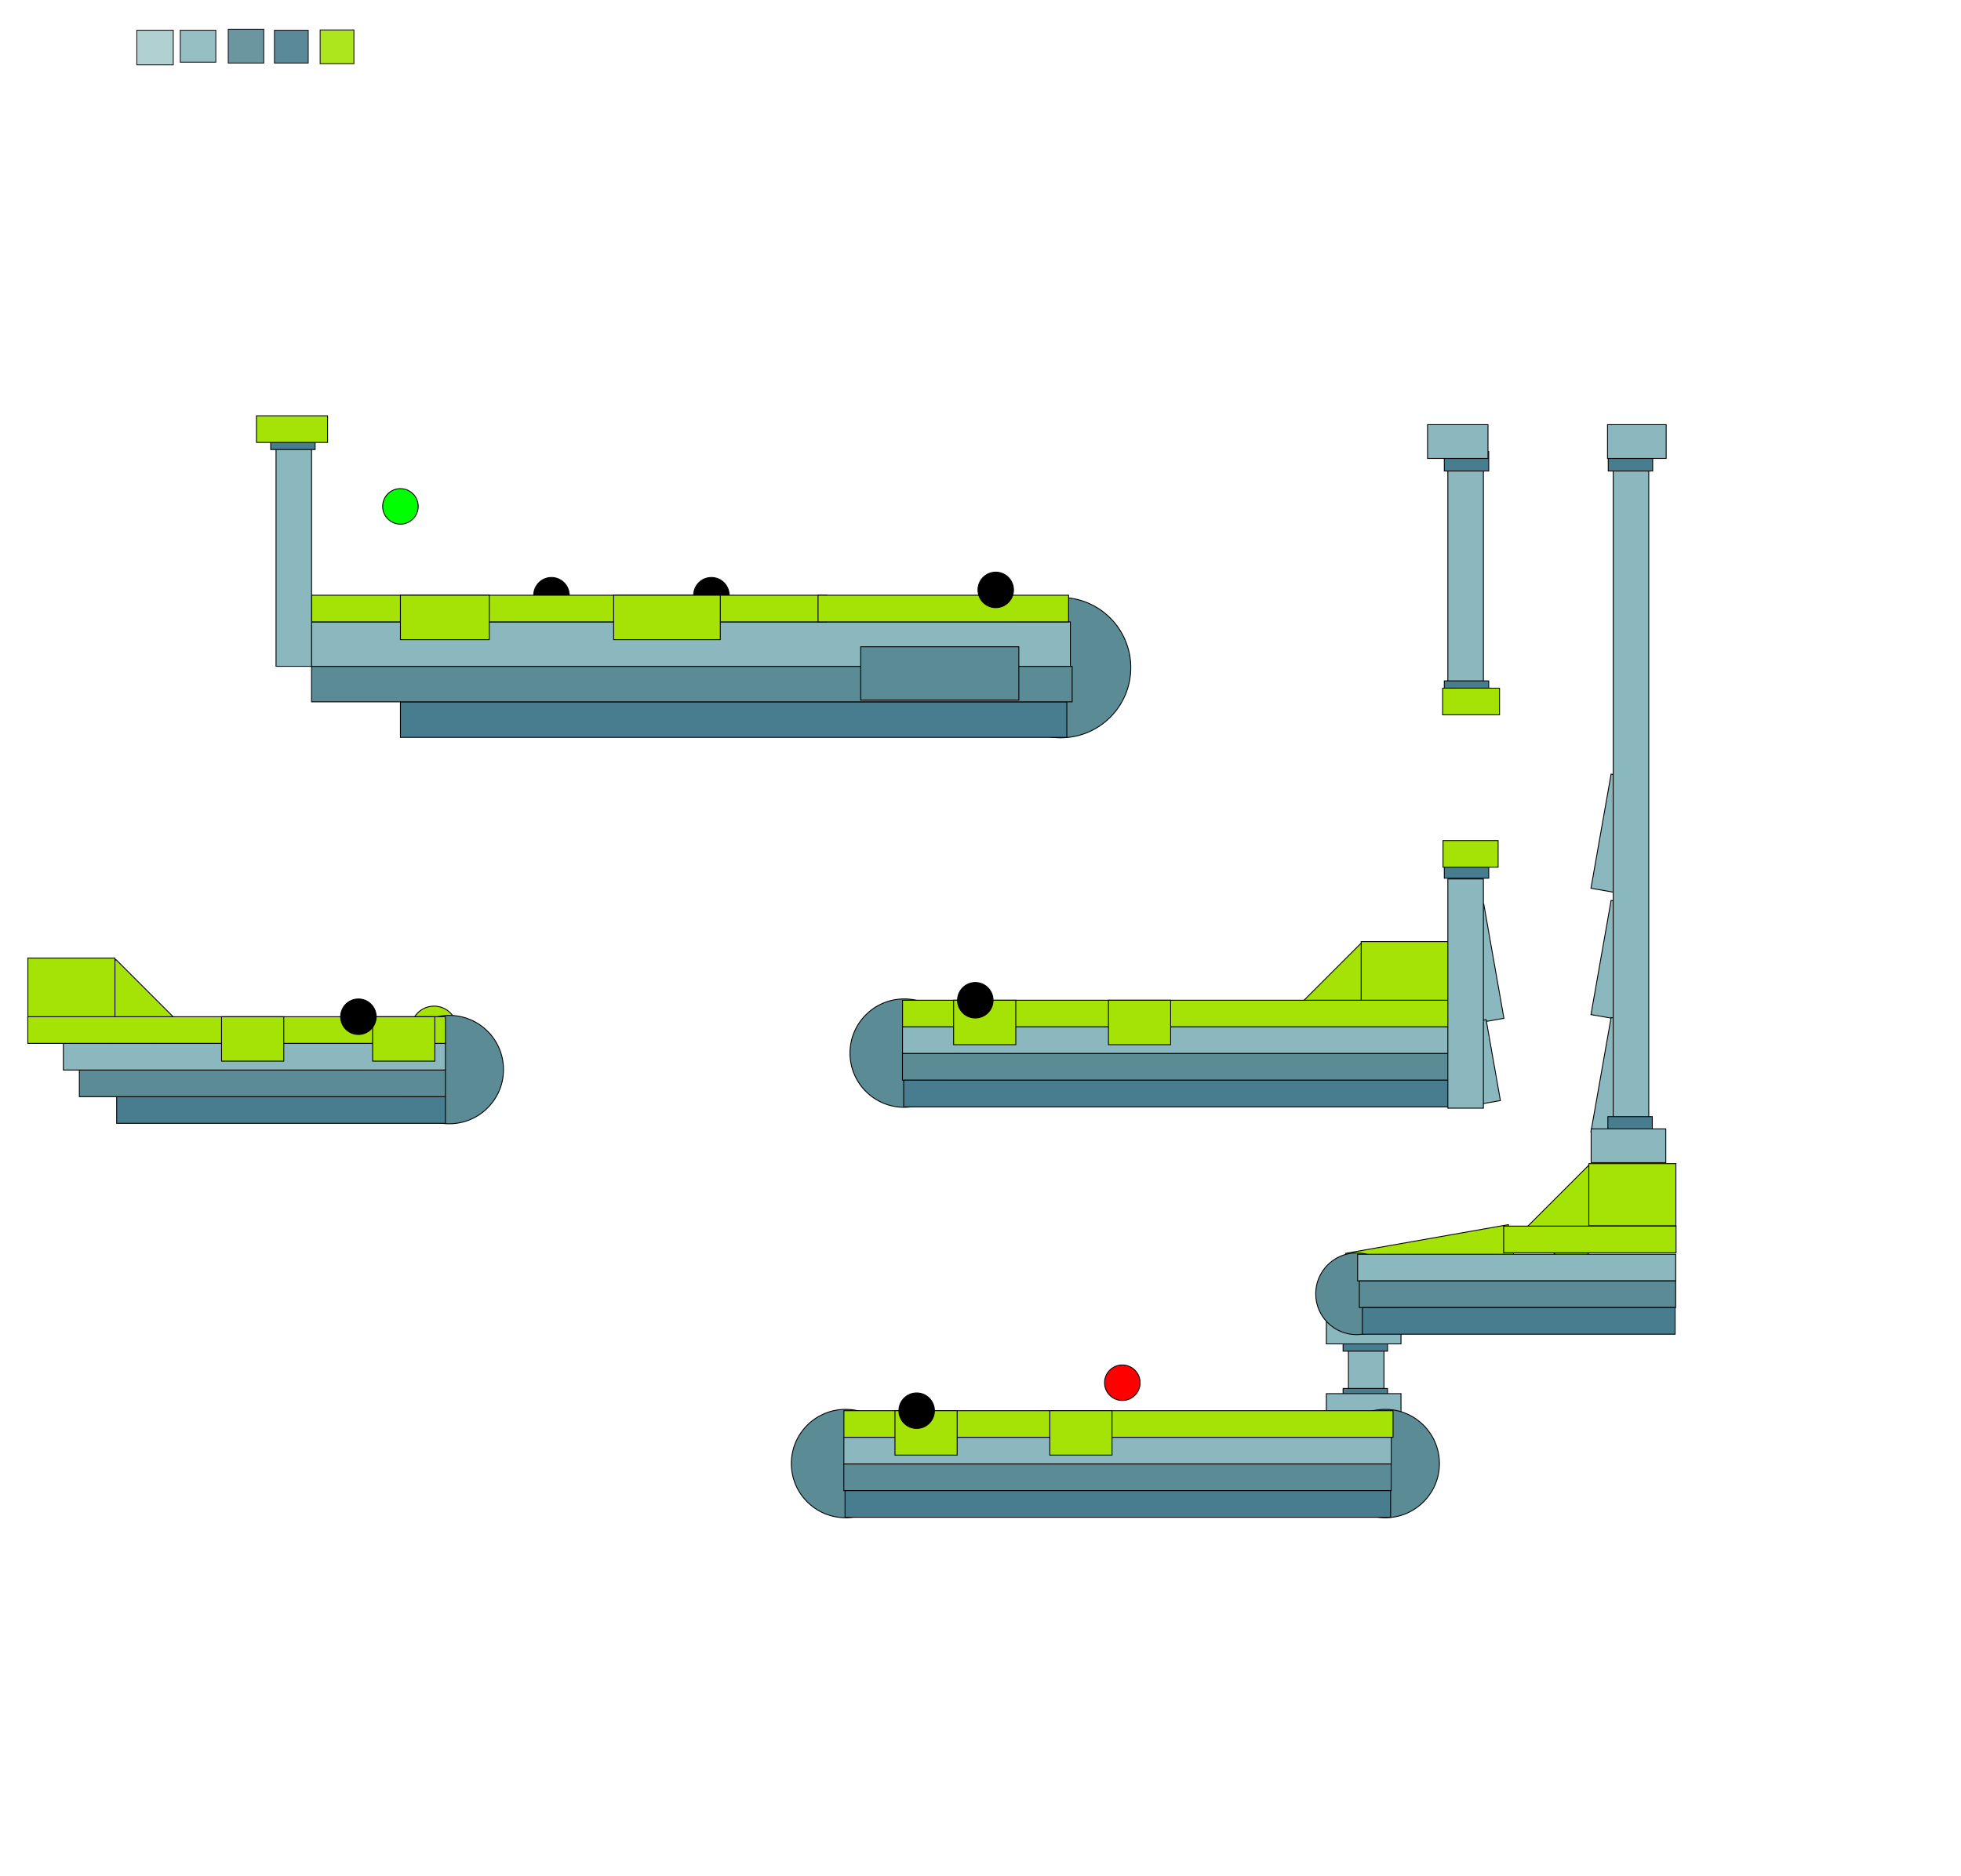
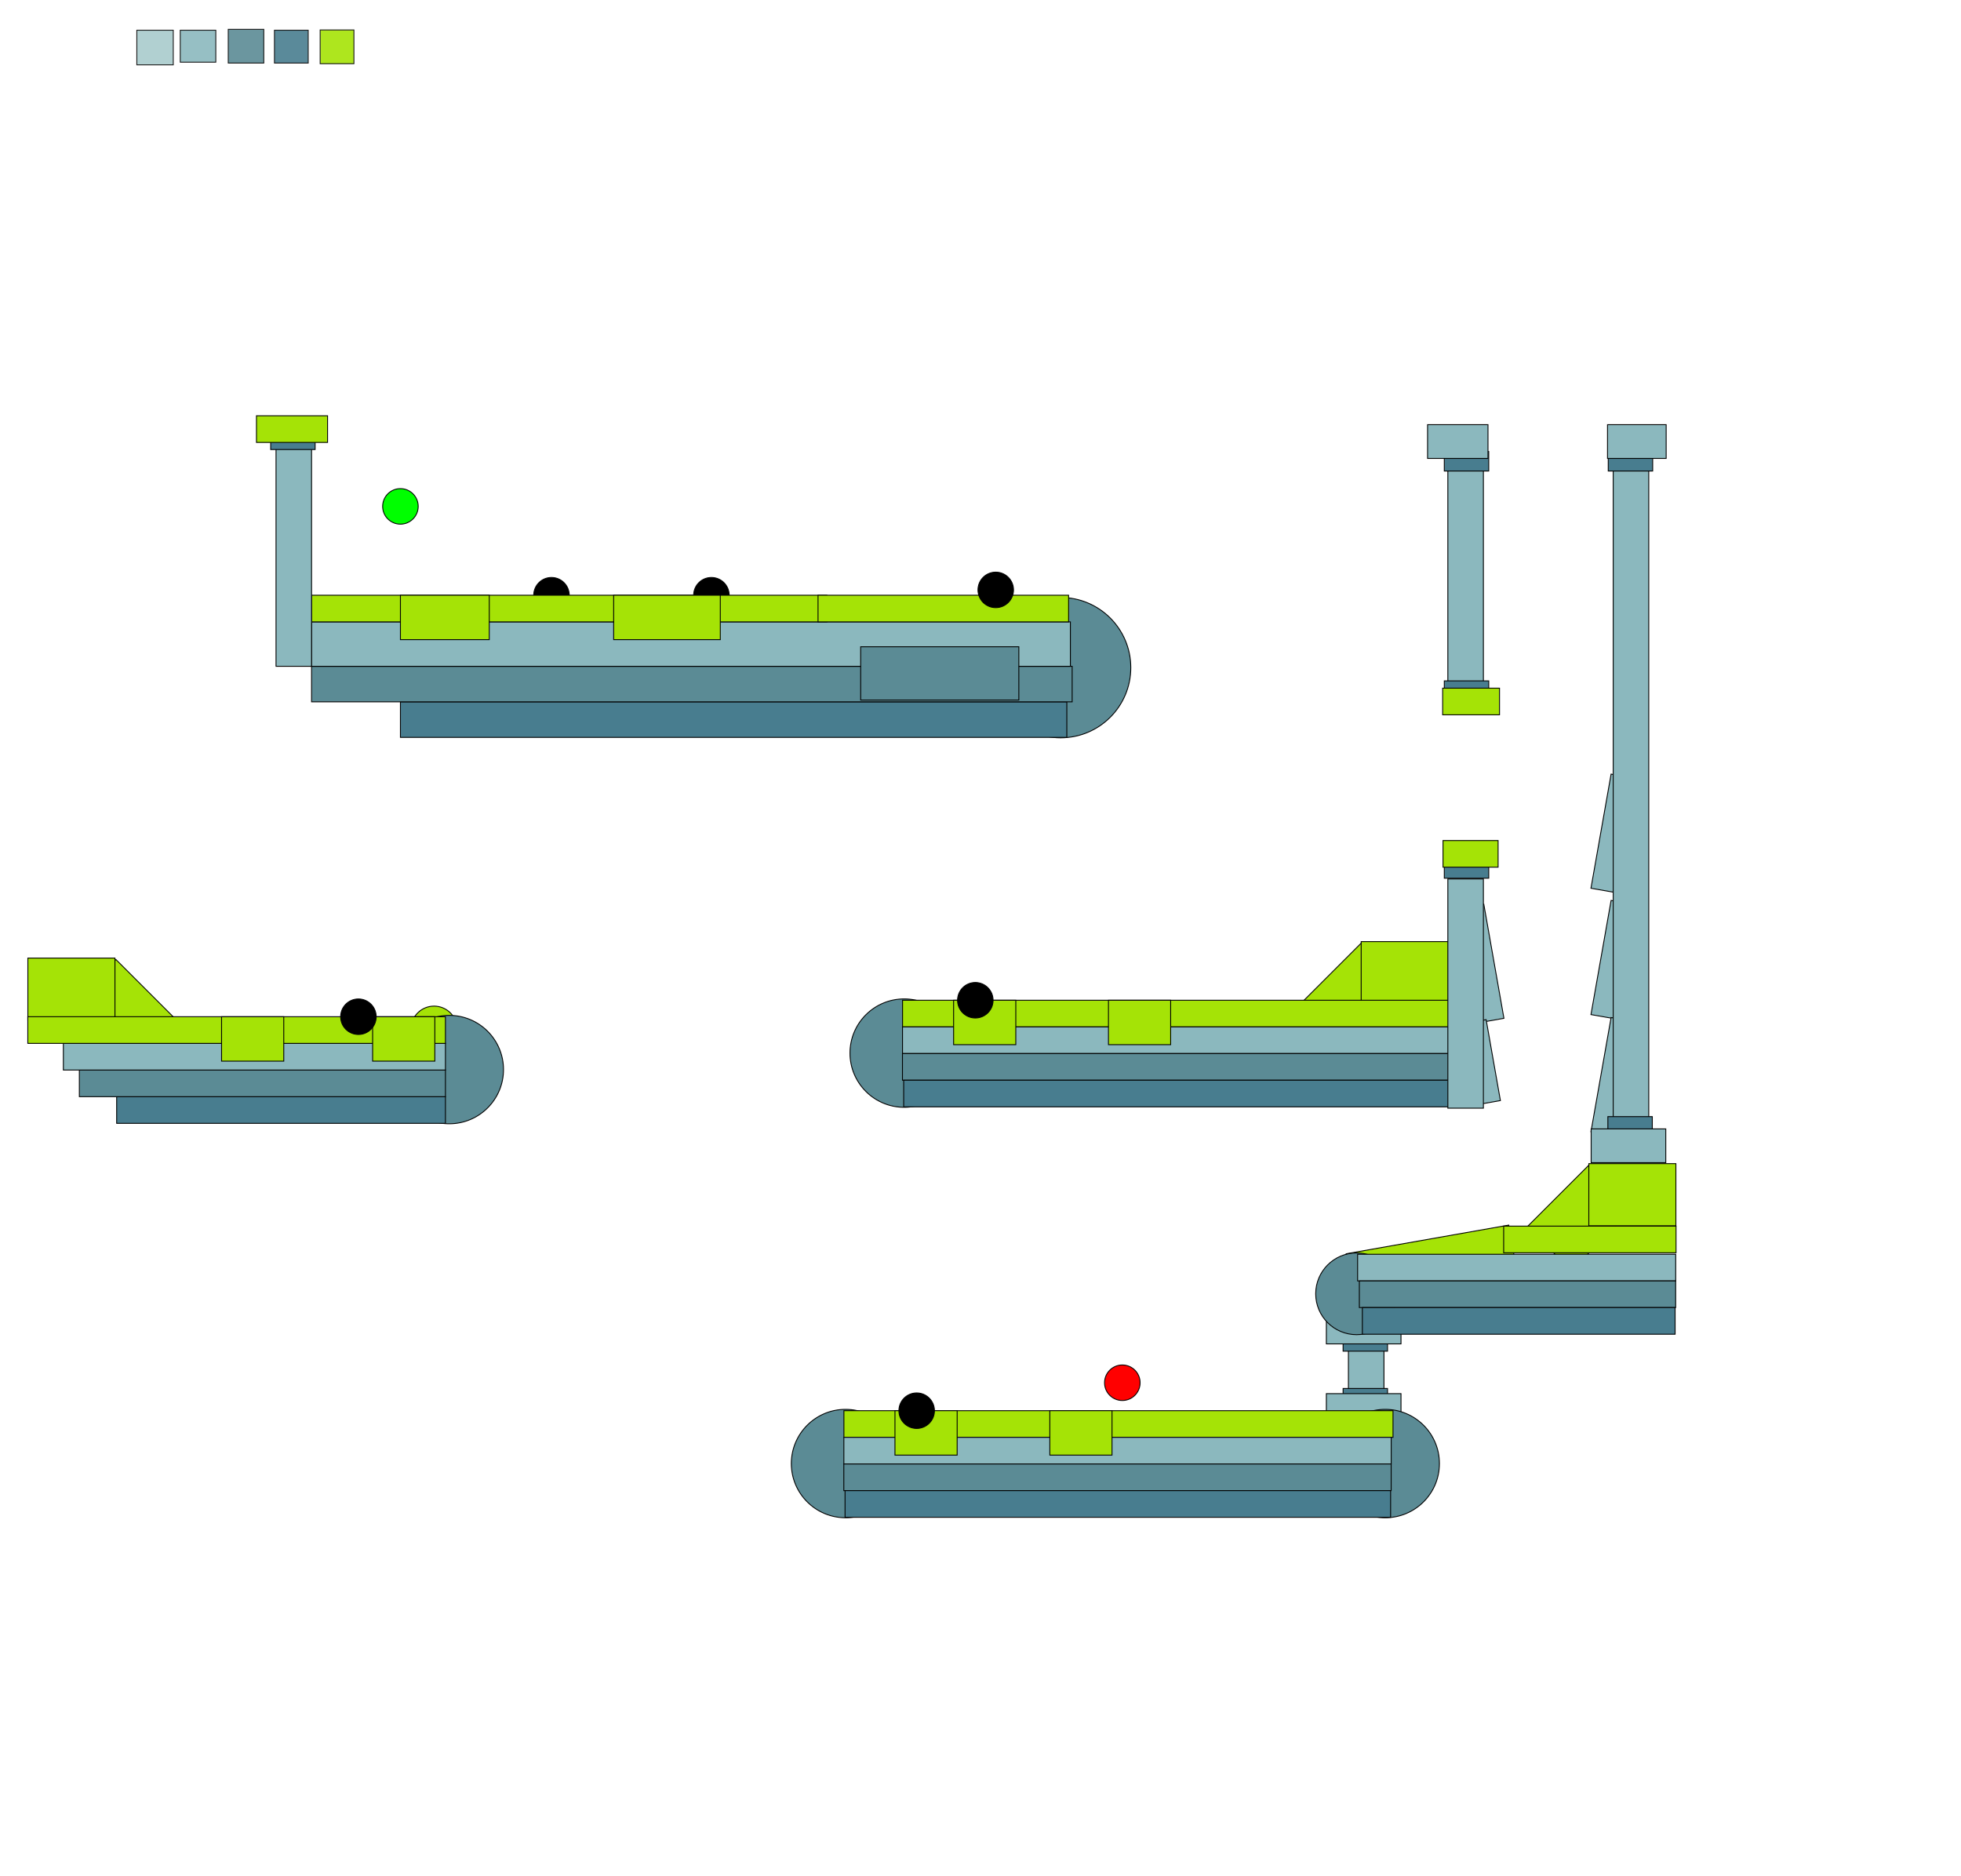
<svg xmlns="http://www.w3.org/2000/svg" width="2207" height="2111" stroke="null" style="vector-effect: non-scaling-stroke;">
  <g stroke="null" class="layer">
+     <rect transform="rotate(-10 1612.36 1428.34)" stroke="#000" y="1394.612" x="1519.454" width="185.819" id="svg_70" height="67.455" fill="#a5e306" />
    <rect stroke="#000" y="1512.47" x="1517.576" width="40" id="svg_86" height="58" fill="#8bb8be" />
    <rect stroke="#000" y="1498.89" x="1511.576" width="50" id="svg_89" height="22" fill="#487d8f" />
    <rect stroke="#000" y="1474.701" x="1492.75" width="84" id="svg_90" height="38" fill="#8bb8be" />
    <rect stroke="#000" y="1562.89" x="1511.576" width="50" id="svg_87" height="22" fill="#487d8f" />
    <rect stroke="#000" y="1568.701" x="1492.75" width="84" id="svg_88" height="38" fill="#8bb8be" />
    <ellipse stroke="#000" ry="61" rx="61" id="svg_85" cy="1647.395" cx="1558.99" fill="#5b8b95" />
    <ellipse ry="26" rx="26" id="svg_76" cy="1158.5" cx="488.5" stroke="#000" fill="#a5e306" />
    <rect stroke="#000" style="vector-effect: non-scaling-stroke;" transform="rotate(-10 1661.57 1085.45)" y="1020.194" x="1641.567" width="40" id="svg_72" height="130.494" fill="#8bb8be" />
    <rect stroke="#000" style="vector-effect: non-scaling-stroke;" transform="rotate(10 1821.57 939.047)" y="873.802" x="1801.567" width="40" id="svg_71" height="130.494" fill="#8bb8be" />
-     <rect transform="rotate(-10 1612.14 1429.09)" stroke="#000" y="1394.086" x="1519.234" width="185.819" id="svg_70" height="70" fill="#a5e306" />
    <ellipse stroke="#000" ry="46" rx="46" id="svg_69" cy="1456.316" cx="1526.752" fill="#5b8b95" />
    <rect stroke="#000" style="vector-effect: non-scaling-stroke;" transform="rotate(10 1821.57 1081.26)" y="1016.008" x="1801.567" width="40" id="svg_62" height="130.494" fill="#8bb8be" />
    <path transform="rotate(-10 1660.9 1196.75)" stroke="#000" id="svg_61" d="m1640.895,1150.503l40,0l0,92.486l-40,0l0,-92.486z" opacity="undefined" fill="#8bb8be" />
    <rect stroke="#000" style="vector-effect: non-scaling-stroke;" transform="rotate(-45 1522.13 1120.89)" y="1085.895" x="1473.132" width="98" id="svg_38" height="70" fill="#a5e306" />
    <rect stroke="#000" style="vector-effect: non-scaling-stroke;" y="1059.895" x="1531.935" width="98" id="svg_39" height="70" fill="#a5e306" />
    <ellipse stroke="#000" style="vector-effect: non-scaling-stroke;" ry="61" rx="61" id="svg_37" cy="1185.395" cx="1017.609" fill="#5b8b95" />
    <rect stroke="#000" style="vector-effect: non-scaling-stroke;" y="1125.895" x="1015.771" width="618" id="svg_50" height="30" fill="#a5e306" />
    <rect stroke="#000" style="vector-effect: non-scaling-stroke;" y="1155.895" x="1015.725" width="616" id="svg_49" height="30" fill="#8bb8be" />
    <rect stroke="#000" style="vector-effect: non-scaling-stroke;" y="1185.895" x="1015.674" width="616" id="svg_48" height="30" fill="#5b8b95" />
    <rect stroke="#000" style="vector-effect: non-scaling-stroke;" y="1215.895" x="1017.053" width="614" id="svg_45" height="30" fill="#487d8f" />
    <ellipse stroke="#000" style="vector-effect: non-scaling-stroke;" ry="61" rx="61" id="svg_36" cy="1203.937" cx="505.652" fill="#5b8b95" />
    <rect transform="rotate(45 140.363 1139.44)" stroke="#000" style="vector-effect: non-scaling-stroke;" y="1104.437" x="91.363" width="98" id="svg_34" height="70" fill="#a5e306" />
    <rect stroke="#000" y="1078.437" x="31.363" width="98" id="svg_33" height="70" fill="#a5e306" />
    <ellipse stroke="#000" style="vector-effect: non-scaling-stroke;" ry="79" rx="79" id="svg_32" cy="751.5" cx="1193.652" fill="#5b8b95" />
    <ellipse stroke="#000" ry="20" rx="20" id="svg_5" fill="#000000" cy="670" cx="800.652" class="grass1" />
    <ellipse stroke="#000" ry="20" rx="20" id="svg_3" fill="#000000" cy="670" cx="620.652" class="tree1" />
    <rect stroke="#000" style="vector-effect: non-scaling-stroke;" y="790" x="450.652" width="750" id="svg_24" height="40" fill="#487d8f" />
    <rect stroke="#000" style="vector-effect: non-scaling-stroke;" y="750" x="350.652" width="856" id="svg_23" height="40" fill="#5b8b95" />
    <ellipse stroke="#000" ry="20" rx="20" id="svg_16" fill="#00ff00" cy="570" cx="450.652" />
    <ellipse stroke="#000" ry="20" rx="20" id="svg_17" fill="#ff0000" cy="1556.437" cx="1263.122" />
    <rect stroke="#000" style="vector-effect: non-scaling-stroke;" y="700" x="350.652" width="854" id="svg_10" height="50" fill="#8bb8be" />
    <rect stroke="#000" y="670" x="350.652" width="580" id="svg_9" height="30" fill="#a5e306" />
    <rect stroke="#000" y="33" x="256.88" width="40" opacity="0.9" id="svg_11" height="38" fill="#5b8b95" />
    <rect stroke="#000" y="34" x="308.88" width="38" opacity="0.9" id="svg_15" height="37" fill="#487d8f" />
    <rect stroke="#000" y="500" x="310.652" width="40" id="svg_19" height="250" fill="#8bb8be" />
    <rect stroke="#000" style="vector-effect: non-scaling-stroke;" y="989.381" x="1629.478" width="40" id="svg_20" height="258" fill="#8bb8be" />
    <rect stroke="#000" y="34" x="202.88" width="40" opacity="0.9" id="svg_21" height="36" fill="#8bb8be" />
    <rect stroke="#000" y="33.71" x="360.32" width="38" opacity="0.9" id="svg_22" height="38" fill="#a5e306" />
    <rect stroke="#000" y="670" x="450.652" width="100" id="svg_35" height="50" fill="#a5e306" />
    <rect stroke="#000" y="34" x="154" width="41" opacity="0.9" id="svg_1" height="39" fill="#a8cbcc" />
    <rect stroke="#000" style="vector-effect: non-scaling-stroke;" y="728" x="968.652" width="178" id="svg_7" height="60" fill="#5b8b95" />
    <rect stroke="#000" style="vector-effect: non-scaling-stroke;" y="670" x="920.652" width="282" id="svg_14" height="30" fill="#a5e306" />
    <rect stroke="#000" y="670" x="690.652" width="120" id="svg_26" height="50" fill="#a5e306" />
    <rect stroke="#000" style="vector-effect: non-scaling-stroke;" y="1234.437" x="131.305" width="370" id="svg_40" height="30" fill="#487d8f" />
    <rect stroke="#000" style="vector-effect: non-scaling-stroke;" y="1204.437" x="89.305" width="412" id="svg_41" height="30" fill="#5b8b95" />
    <rect stroke="#000" style="vector-effect: non-scaling-stroke;" y="1174.437" x="71.305" width="430" id="svg_42" height="30" fill="#8bb8be" />
    <rect stroke="#000" style="vector-effect: non-scaling-stroke;" y="1144.437" x="31.305" width="470" id="svg_43" height="30" fill="#a5e306" />
    <rect stroke="#000" style="vector-effect: non-scaling-stroke;" y="1144.437" x="249.363" width="70" id="svg_46" height="50" fill="#a5e306" />
    <rect stroke="#000" style="vector-effect: non-scaling-stroke;" y="1144.437" x="419.363" width="70" id="svg_47" height="50" fill="#a5e306" />
    <ellipse stroke="#000" style="vector-effect: non-scaling-stroke;" ry="20" rx="20" id="svg_6" fill="#000000" cy="664" cx="1120.652" class="grass2" />
    <ellipse stroke="#000" ry="20" rx="20" id="svg_18" fill="#000000" cy="1144.437" cx="403.374" class="grass2" />
    <rect stroke="#000" style="vector-effect: non-scaling-stroke;" y="522.674" x="1629.478" width="40" id="svg_12" height="254" fill="#8bb8be" />
    <rect stroke="#000" style="vector-effect: non-scaling-stroke;" y="508.189" x="1625.478" width="50" id="svg_2" height="22" fill="#487d8f" />
    <rect stroke="#000" style="vector-effect: non-scaling-stroke;" y="484" x="304.652" width="50" id="svg_8" height="22" fill="#487d8f" />
    <rect stroke="#000" style="vector-effect: non-scaling-stroke;" y="468" x="288.652" width="80" id="svg_25" height="30" fill="#a5e306" />
    <rect stroke="#000" style="vector-effect: non-scaling-stroke;" y="966.523" x="1625.478" width="50" id="svg_28" height="22" fill="#487d8f" />
    <rect stroke="#000" style="vector-effect: non-scaling-stroke;" y="946.122" x="1624.038" width="62" id="svg_29" height="30" fill="#a5e306" />
    <rect stroke="#000" style="vector-effect: non-scaling-stroke;" y="766.409" x="1625.478" width="50" id="svg_30" height="22" fill="#487d8f" />
    <rect stroke="#000" style="vector-effect: non-scaling-stroke;" y="774.608" x="1623.62" width="64" id="svg_31" height="30" fill="#a5e306" />
    <rect stroke="#000" style="vector-effect: non-scaling-stroke;" y="1125.895" x="1073.232" width="70" id="svg_51" height="50" fill="#a5e306" />
    <rect stroke="#000" style="vector-effect: non-scaling-stroke;" y="1125.895" x="1247.516" width="70" id="svg_52" height="50" fill="#a5e306" />
    <ellipse stroke="#000" ry="20" rx="20" id="svg_53" fill="#000000" cy="1125.895" cx="1097.669" class="grass2" />
    <rect stroke="#000" y="478" x="1606.652" width="68" id="svg_55" height="38" fill="#8bb8be" />
    <rect stroke="#000" style="vector-effect: non-scaling-stroke;" transform="rotate(10 1821.57 1213.09)" y="1147.838" x="1801.567" width="40" id="svg_60" height="130.494" fill="#8bb8be" />
    <rect stroke="#000" style="vector-effect: non-scaling-stroke;" y="518.47" x="1815.576" width="40" id="svg_57" height="740" fill="#8bb8be" />
    <rect stroke="#000" y="1256.89" x="1809.576" width="50" id="svg_58" height="22" fill="#487d8f" />
    <rect stroke="#000" y="1270.701" x="1790.75" width="84" id="svg_59" height="38" fill="#8bb8be" />
    <rect stroke="#000" style="vector-effect: non-scaling-stroke;" transform="rotate(-45 1778.33 1370.82)" y="1335.816" x="1729.33" width="98" id="svg_63" height="70" fill="#a5e306" />
    <rect stroke="#000" style="vector-effect: non-scaling-stroke;" y="1309.816" x="1788.133" width="98" id="svg_64" height="70" fill="#a5e306" />
    <rect stroke="#000" style="vector-effect: non-scaling-stroke;" y="1380.141" x="1692.294" width="194" id="svg_65" height="30" fill="#a5e306" />
    <rect stroke="#000" y="1411.816" x="1527.923" width="358" id="svg_66" height="30" fill="#8bb8be" />
    <rect stroke="#000" y="1441.816" x="1529.872" width="356" id="svg_67" height="30" fill="#5b8b95" />
    <rect stroke="#000" y="1471.816" x="1533.251" width="352" id="svg_68" height="30" fill="#487d8f" />
    <rect stroke="#000" style="vector-effect: non-scaling-stroke;" y="508.189" x="1809.998" width="50" id="svg_73" height="22" fill="#487d8f" />
    <rect stroke="#000" y="478" x="1809.173" width="66" id="svg_74" height="38" fill="#8bb8be" />
    <ellipse stroke="#000" ry="61" rx="61" id="svg_77" cy="1647.395" cx="951.609" fill="#5b8b95" />
    <rect stroke="#000" style="vector-effect: non-scaling-stroke;" y="1587.895" x="949.771" width="618" id="svg_78" height="30" fill="#a5e306" />
    <rect stroke="#000" style="vector-effect: non-scaling-stroke;" y="1617.895" x="949.725" width="616" id="svg_79" height="30" fill="#8bb8be" />
    <rect stroke="#000" style="vector-effect: non-scaling-stroke;" y="1647.895" x="949.674" width="616" id="svg_80" height="30" fill="#5b8b95" />
    <rect stroke="#000" style="vector-effect: non-scaling-stroke;" y="1677.895" x="951.053" width="614" id="svg_81" height="30" fill="#487d8f" />
    <rect stroke="#000" style="vector-effect: non-scaling-stroke;" y="1587.895" x="1007.232" width="70" id="svg_82" height="50" fill="#a5e306" />
    <rect stroke="#000" style="vector-effect: non-scaling-stroke;" y="1587.895" x="1181.516" width="70" id="svg_83" height="50" fill="#a5e306" />
    <ellipse stroke="#000" ry="20" rx="20" id="svg_84" fill="#000000" cy="1587.895" cx="1031.669" class="grass2" />
  </g>
</svg>
